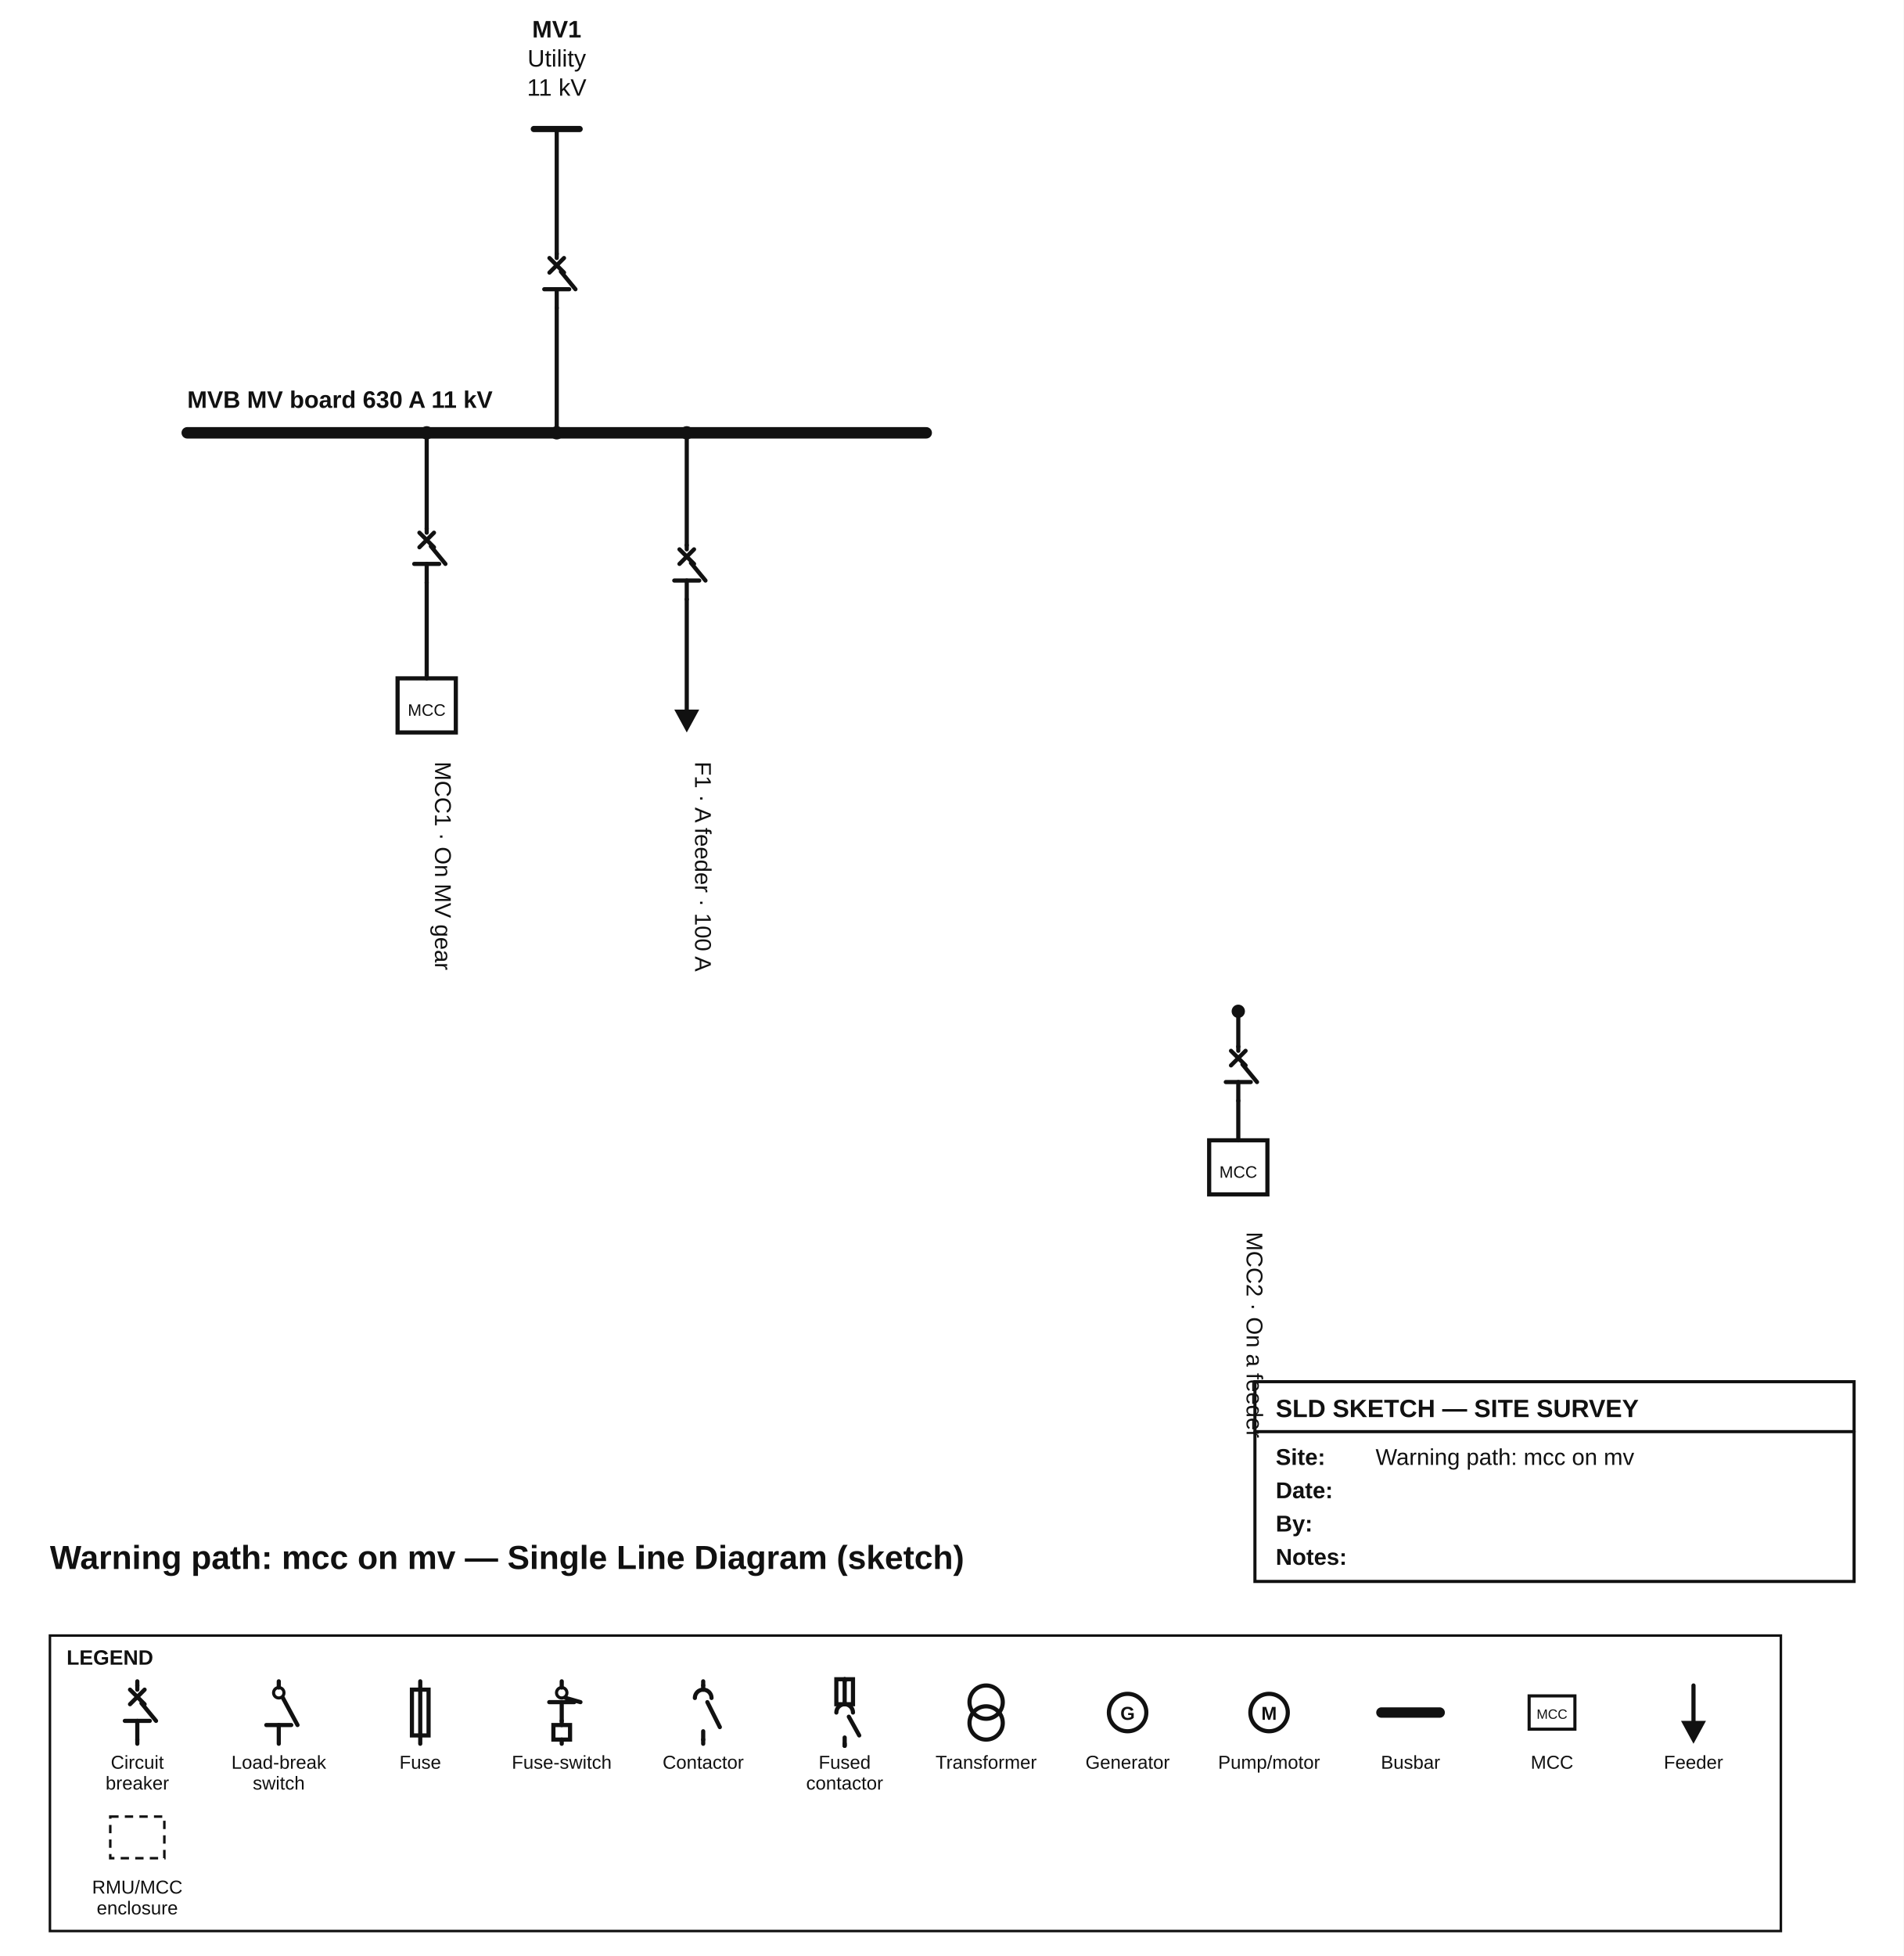
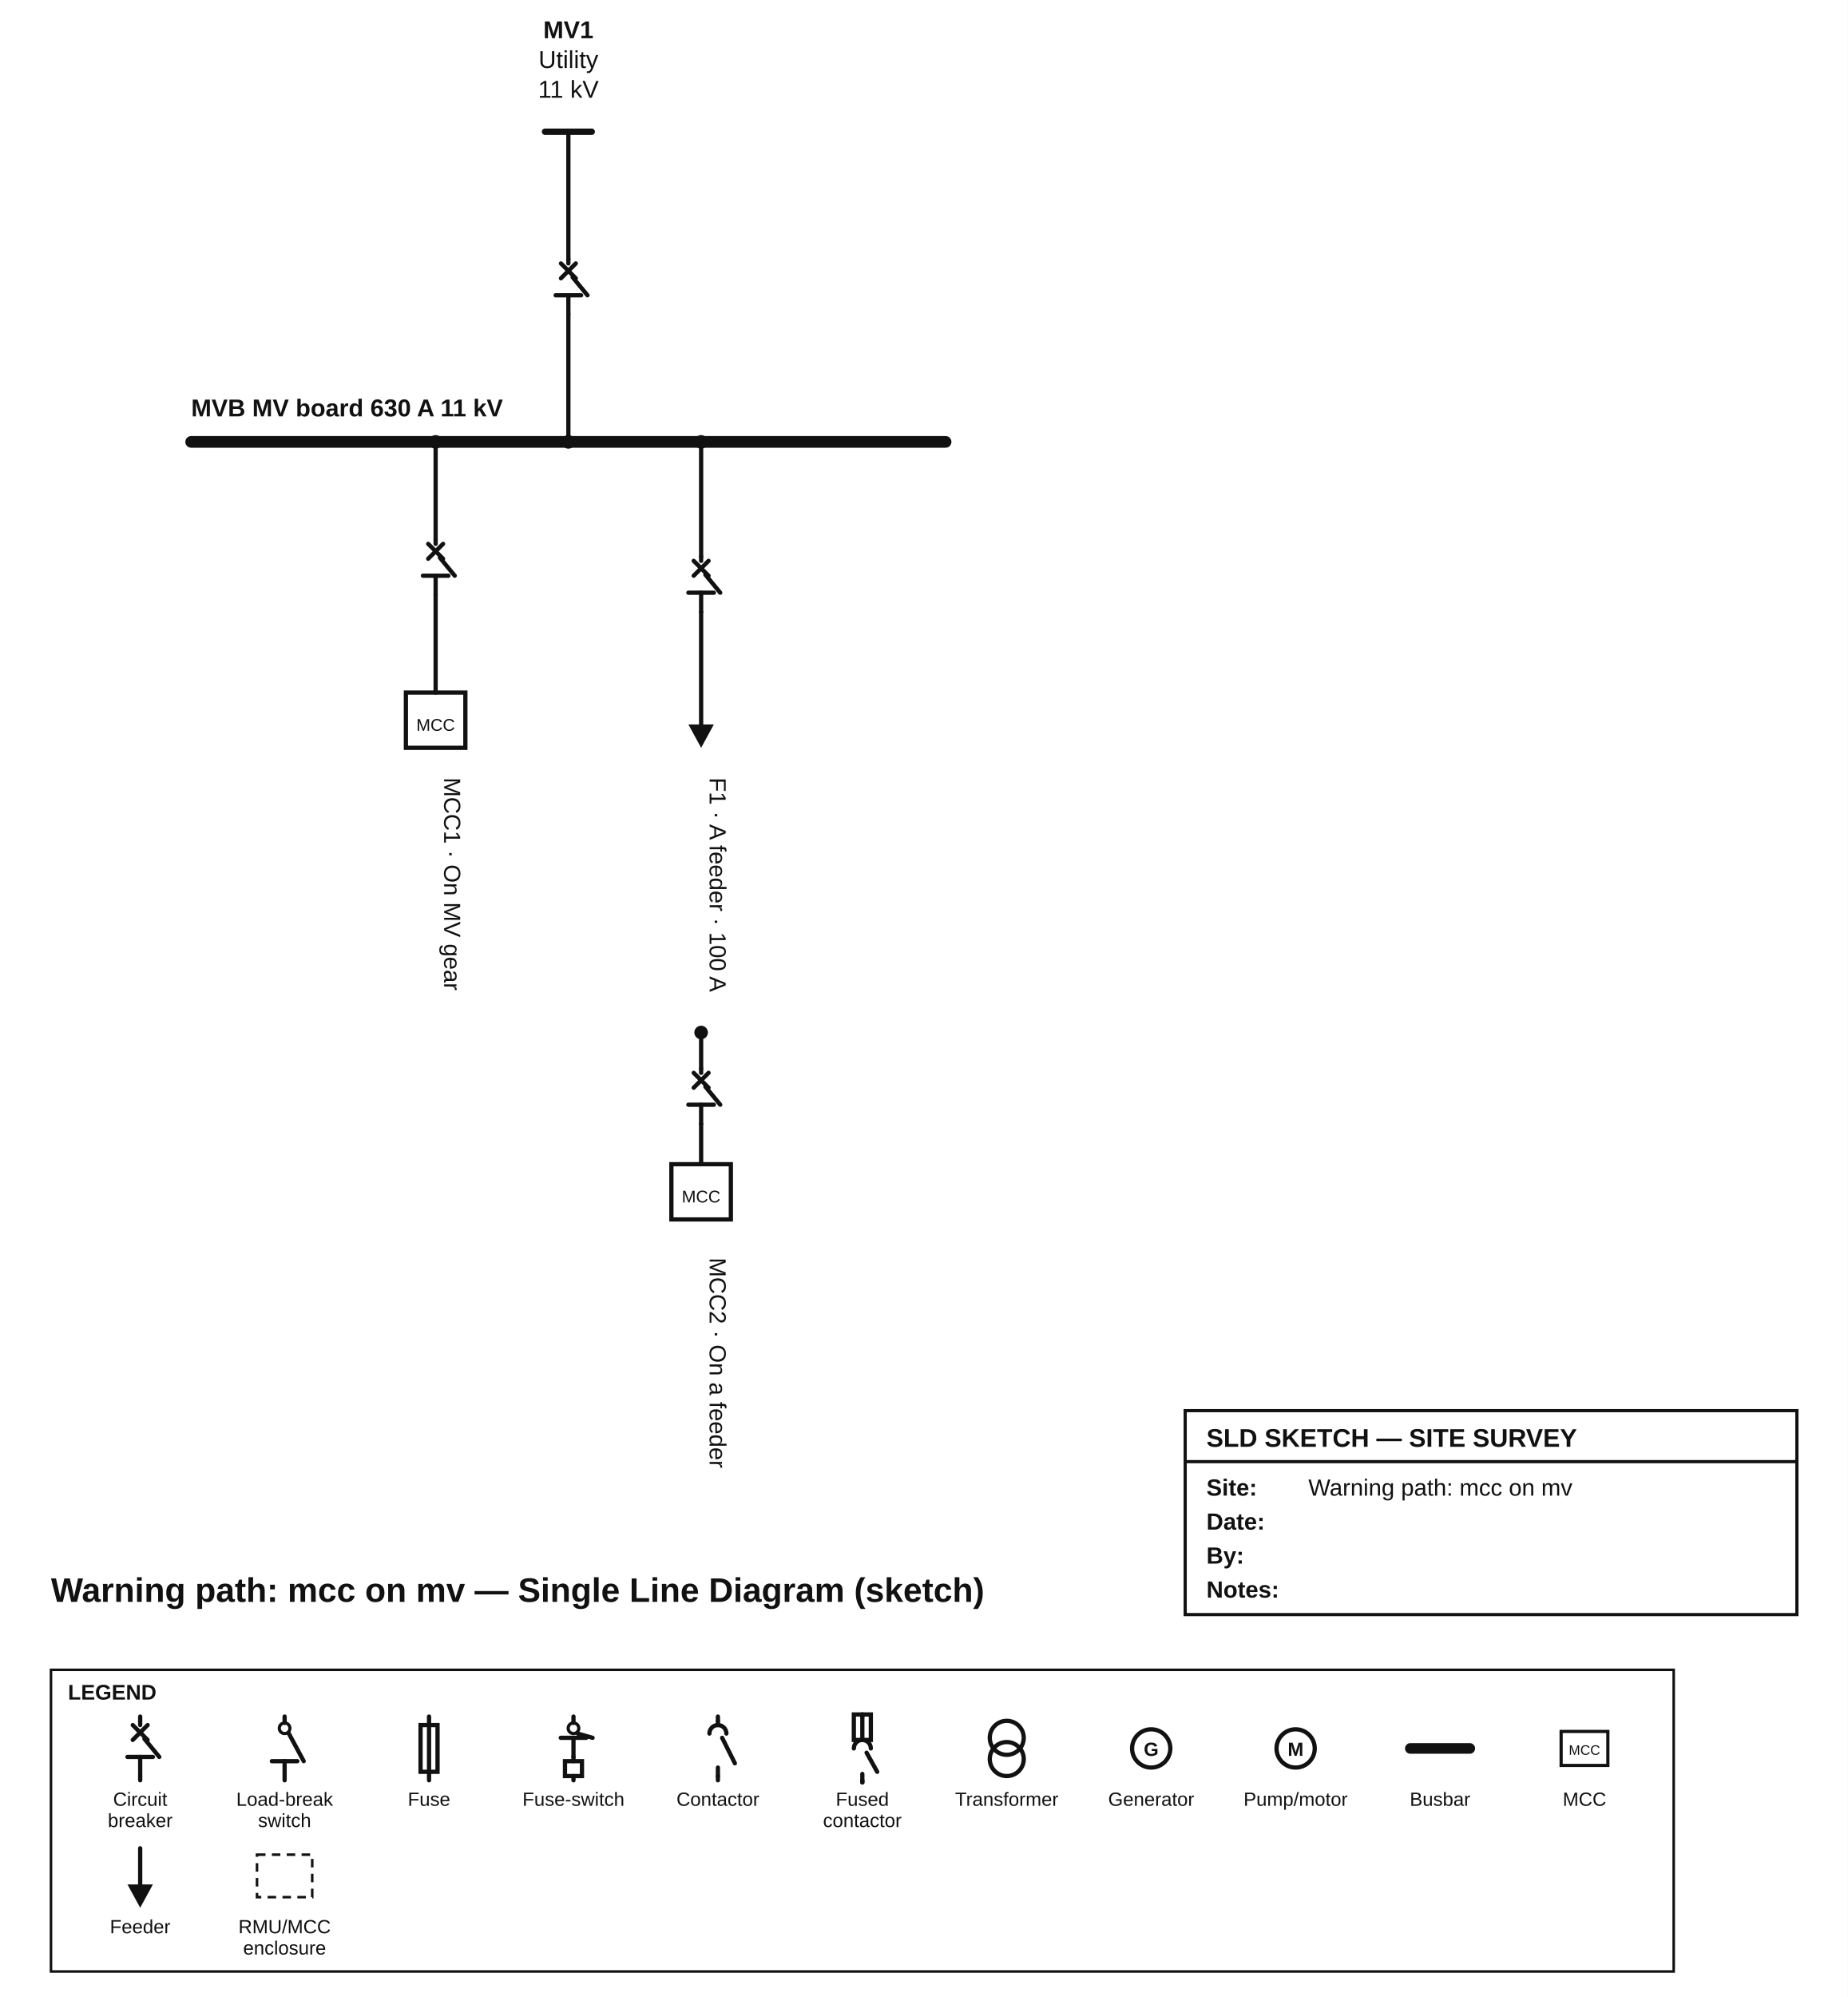
- <svg xmlns="http://www.w3.org/2000/svg" width="915" height="940" viewBox="0 0 915 940">
+ <svg xmlns="http://www.w3.org/2000/svg" width="870" height="940" viewBox="0 0 870 940">
  <rect width="100%" height="100%" fill="white" />
  <text x="24.0" y="754.0" font-family="Arial, Helvetica, sans-serif" font-size="16" fill="#111" text-anchor="start" font-weight="bold">Warning path: mcc on mv — Single Line Diagram (sketch)</text>
  <g data-id="MV1" data-kind="mv incomer">
    <line x1="256.6" y1="62.0" x2="278.6" y2="62.0" stroke="#111" stroke-width="3" stroke-linecap="round" />
    <text x="267.6" y="18.0" font-family="Arial, Helvetica, sans-serif" font-size="11.5" fill="#111" text-anchor="middle" font-weight="bold">MV1</text>
    <text x="267.6" y="32.0" font-family="Arial, Helvetica, sans-serif" font-size="11.5" fill="#111" text-anchor="middle">Utility</text>
    <text x="267.6" y="46.0" font-family="Arial, Helvetica, sans-serif" font-size="11.5" fill="#111" text-anchor="middle">11 kV</text>
    <line x1="267.6" y1="122.0" x2="267.6" y2="124.0" stroke="#111" stroke-width="2" stroke-linecap="round" />
    <line x1="264.1" y1="124.0" x2="271.1" y2="131.0" stroke="#111" stroke-width="2" stroke-linecap="round" />
    <line x1="264.1" y1="131.0" x2="271.1" y2="124.0" stroke="#111" stroke-width="2" stroke-linecap="round" />
    <line x1="269.6" y1="130.5" x2="276.6" y2="139.0" stroke="#111" stroke-width="2" stroke-linecap="round" />
    <line x1="261.6" y1="139.0" x2="273.6" y2="139.0" stroke="#111" stroke-width="2" stroke-linecap="round" />
    <line x1="267.6" y1="139.0" x2="267.6" y2="148.0" stroke="#111" stroke-width="2" stroke-linecap="round" />
    <line x1="267.6" y1="62.0" x2="267.6" y2="122.0" stroke="#111" stroke-width="2" stroke-linecap="round" />
    <line x1="267.6" y1="148.0" x2="267.6" y2="208.0" stroke="#111" stroke-width="2" stroke-linecap="round" />
    <circle cx="267.6" cy="208.0" r="3.2" fill="#111" />
  </g>
  <g data-id="MVB" data-kind="mv busbar">
    <line x1="90.0" y1="208.0" x2="445.2" y2="208.0" stroke="#111" stroke-width="5.5" stroke-linecap="round" />
  </g>
  <g data-id="MCC1" data-kind="mcc">
    <circle cx="205.1" cy="208.0" r="3.2" fill="#111" />
    <line x1="205.1" y1="254.0" x2="205.1" y2="256.0" stroke="#111" stroke-width="2" stroke-linecap="round" />
    <line x1="201.6" y1="256.0" x2="208.6" y2="263.0" stroke="#111" stroke-width="2" stroke-linecap="round" />
    <line x1="201.6" y1="263.0" x2="208.6" y2="256.0" stroke="#111" stroke-width="2" stroke-linecap="round" />
    <line x1="207.1" y1="262.5" x2="214.1" y2="271.0" stroke="#111" stroke-width="2" stroke-linecap="round" />
    <line x1="199.1" y1="271.0" x2="211.1" y2="271.0" stroke="#111" stroke-width="2" stroke-linecap="round" />
    <line x1="205.1" y1="271.0" x2="205.1" y2="280.0" stroke="#111" stroke-width="2" stroke-linecap="round" />
    <line x1="205.1" y1="208.0" x2="205.1" y2="254.0" stroke="#111" stroke-width="2" stroke-linecap="round" />
    <line x1="205.1" y1="280.0" x2="205.1" y2="326.0" stroke="#111" stroke-width="2" stroke-linecap="round" />
    <rect x="191.1" y="326.0" width="28.0" height="26.0" fill="none" stroke="#111" stroke-width="2" />
    <text x="205.1" y="344.0" font-family="Arial, Helvetica, sans-serif" font-size="8" fill="#111" text-anchor="middle">MCC</text>
    <text x="0" y="0" transform="translate(209.1,366.0) rotate(90)" font-family="Arial, Helvetica, sans-serif" font-size="11" fill="#111" text-anchor="start">MCC1 · On MV gear</text>
  </g>
  <g data-id="F1" data-kind="feeder">
    <circle cx="330.1" cy="208.0" r="3.2" fill="#111" />
    <line x1="330.1" y1="262.0" x2="330.1" y2="264.0" stroke="#111" stroke-width="2" stroke-linecap="round" />
    <line x1="326.6" y1="264.0" x2="333.6" y2="271.0" stroke="#111" stroke-width="2" stroke-linecap="round" />
    <line x1="326.6" y1="271.0" x2="333.6" y2="264.0" stroke="#111" stroke-width="2" stroke-linecap="round" />
    <line x1="332.1" y1="270.5" x2="339.1" y2="279.0" stroke="#111" stroke-width="2" stroke-linecap="round" />
    <line x1="324.1" y1="279.0" x2="336.1" y2="279.0" stroke="#111" stroke-width="2" stroke-linecap="round" />
    <line x1="330.1" y1="279.0" x2="330.1" y2="288.0" stroke="#111" stroke-width="2" stroke-linecap="round" />
    <line x1="330.1" y1="208.0" x2="330.1" y2="262.0" stroke="#111" stroke-width="2" stroke-linecap="round" />
    <line x1="330.1" y1="288.0" x2="330.1" y2="342.0" stroke="#111" stroke-width="2" stroke-linecap="round" />
    <polygon points="324.1,341.0 336.1,341.0 330.1,352.0" fill="#111" />
    <text x="0" y="0" transform="translate(334.1,366.0) rotate(90)" font-family="Arial, Helvetica, sans-serif" font-size="11" fill="#111" text-anchor="start">F1 · A feeder · 100 A</text>
  </g>
  <g data-id="MCC2" data-kind="mcc">
-     <circle cx="595.2" cy="486.0" r="3.2" fill="#111" />
-     <line x1="595.2" y1="503.0" x2="595.2" y2="505.0" stroke="#111" stroke-width="2" stroke-linecap="round" />
-     <line x1="591.7" y1="505.0" x2="598.7" y2="512.0" stroke="#111" stroke-width="2" stroke-linecap="round" />
-     <line x1="591.7" y1="512.0" x2="598.7" y2="505.0" stroke="#111" stroke-width="2" stroke-linecap="round" />
-     <line x1="597.2" y1="511.5" x2="604.2" y2="520.0" stroke="#111" stroke-width="2" stroke-linecap="round" />
-     <line x1="589.2" y1="520.0" x2="601.2" y2="520.0" stroke="#111" stroke-width="2" stroke-linecap="round" />
-     <line x1="595.2" y1="520.0" x2="595.2" y2="529.0" stroke="#111" stroke-width="2" stroke-linecap="round" />
-     <line x1="595.2" y1="486.0" x2="595.2" y2="503.0" stroke="#111" stroke-width="2" stroke-linecap="round" />
-     <line x1="595.2" y1="529.0" x2="595.2" y2="548.0" stroke="#111" stroke-width="2" stroke-linecap="round" />
-     <rect x="581.2" y="548.0" width="28.0" height="26.0" fill="none" stroke="#111" stroke-width="2" />
-     <text x="595.2" y="566.0" font-family="Arial, Helvetica, sans-serif" font-size="8" fill="#111" text-anchor="middle">MCC</text>
-     <text x="0" y="0" transform="translate(599.2,592.0) rotate(90)" font-family="Arial, Helvetica, sans-serif" font-size="11" fill="#111" text-anchor="start">MCC2 · On a feeder</text>
+     <circle cx="330.1" cy="486.0" r="3.2" fill="#111" />
+     <line x1="330.1" y1="503.0" x2="330.1" y2="505.0" stroke="#111" stroke-width="2" stroke-linecap="round" />
+     <line x1="326.6" y1="505.0" x2="333.6" y2="512.0" stroke="#111" stroke-width="2" stroke-linecap="round" />
+     <line x1="326.6" y1="512.0" x2="333.6" y2="505.0" stroke="#111" stroke-width="2" stroke-linecap="round" />
+     <line x1="332.1" y1="511.5" x2="339.1" y2="520.0" stroke="#111" stroke-width="2" stroke-linecap="round" />
+     <line x1="324.1" y1="520.0" x2="336.1" y2="520.0" stroke="#111" stroke-width="2" stroke-linecap="round" />
+     <line x1="330.1" y1="520.0" x2="330.1" y2="529.0" stroke="#111" stroke-width="2" stroke-linecap="round" />
+     <line x1="330.1" y1="486.0" x2="330.1" y2="503.0" stroke="#111" stroke-width="2" stroke-linecap="round" />
+     <line x1="330.1" y1="529.0" x2="330.1" y2="548.0" stroke="#111" stroke-width="2" stroke-linecap="round" />
+     <rect x="316.1" y="548.0" width="28.0" height="26.0" fill="none" stroke="#111" stroke-width="2" />
+     <text x="330.1" y="566.0" font-family="Arial, Helvetica, sans-serif" font-size="8" fill="#111" text-anchor="middle">MCC</text>
+     <text x="0" y="0" transform="translate(334.1,592.0) rotate(90)" font-family="Arial, Helvetica, sans-serif" font-size="11" fill="#111" text-anchor="start">MCC2 · On a feeder</text>
  </g>
  <text x="90.0" y="196.0" font-family="Arial, Helvetica, sans-serif" font-size="11.5" fill="#111" text-anchor="start" font-weight="bold">MVB MV board 630 A 11 kV</text>
-   <rect x="603.2" y="664.0" width="288.0" height="96.0" fill="none" stroke="#111" stroke-width="1.5" />
-   <line x1="603.2" y1="688.0" x2="891.2" y2="688.0" stroke="#111" stroke-width="1.5" stroke-linecap="round" />
-   <text x="613.2" y="681.0" font-family="Arial, Helvetica, sans-serif" font-size="12" fill="#111" text-anchor="start" font-weight="bold">SLD SKETCH — SITE SURVEY</text>
-   <text x="613.2" y="704.0" font-family="Arial, Helvetica, sans-serif" font-size="11" fill="#111" text-anchor="start" font-weight="bold">Site:</text>
-   <text x="661.2" y="704.0" font-family="Arial, Helvetica, sans-serif" font-size="11" fill="#111" text-anchor="start">Warning path: mcc on mv</text>
-   <text x="613.2" y="720.0" font-family="Arial, Helvetica, sans-serif" font-size="11" fill="#111" text-anchor="start" font-weight="bold">Date:</text>
-   <text x="613.2" y="736.0" font-family="Arial, Helvetica, sans-serif" font-size="11" fill="#111" text-anchor="start" font-weight="bold">By:</text>
-   <text x="613.2" y="752.0" font-family="Arial, Helvetica, sans-serif" font-size="11" fill="#111" text-anchor="start" font-weight="bold">Notes:</text>
-   <rect x="24.0" y="786.0" width="832.0" height="142.0" fill="none" stroke="#111" stroke-width="1.2" />
+   <rect x="558.0" y="664.0" width="288.0" height="96.0" fill="none" stroke="#111" stroke-width="1.5" />
+   <line x1="558.0" y1="688.0" x2="846.0" y2="688.0" stroke="#111" stroke-width="1.5" stroke-linecap="round" />
+   <text x="568.0" y="681.0" font-family="Arial, Helvetica, sans-serif" font-size="12" fill="#111" text-anchor="start" font-weight="bold">SLD SKETCH — SITE SURVEY</text>
+   <text x="568.0" y="704.0" font-family="Arial, Helvetica, sans-serif" font-size="11" fill="#111" text-anchor="start" font-weight="bold">Site:</text>
+   <text x="616.0" y="704.0" font-family="Arial, Helvetica, sans-serif" font-size="11" fill="#111" text-anchor="start">Warning path: mcc on mv</text>
+   <text x="568.0" y="720.0" font-family="Arial, Helvetica, sans-serif" font-size="11" fill="#111" text-anchor="start" font-weight="bold">Date:</text>
+   <text x="568.0" y="736.0" font-family="Arial, Helvetica, sans-serif" font-size="11" fill="#111" text-anchor="start" font-weight="bold">By:</text>
+   <text x="568.0" y="752.0" font-family="Arial, Helvetica, sans-serif" font-size="11" fill="#111" text-anchor="start" font-weight="bold">Notes:</text>
+   <rect x="24.0" y="786.0" width="764.0" height="142.0" fill="none" stroke="#111" stroke-width="1.2" />
  <text x="32.0" y="800.0" font-family="Arial, Helvetica, sans-serif" font-size="10" fill="#111" text-anchor="start" font-weight="bold">LEGEND</text>
  <line x1="66.0" y1="810.0" x2="66.0" y2="812.0" stroke="#111" stroke-width="2" stroke-linecap="round" />
  <line x1="62.5" y1="812.0" x2="69.5" y2="819.0" stroke="#111" stroke-width="2" stroke-linecap="round" />
  <line x1="62.5" y1="819.0" x2="69.5" y2="812.0" stroke="#111" stroke-width="2" stroke-linecap="round" />
  <line x1="68.0" y1="818.5" x2="75.0" y2="827.0" stroke="#111" stroke-width="2" stroke-linecap="round" />
  <line x1="60.0" y1="827.0" x2="72.0" y2="827.0" stroke="#111" stroke-width="2" stroke-linecap="round" />
  <line x1="66.0" y1="827.0" x2="66.0" y2="836.0" stroke="#111" stroke-width="2" stroke-linecap="round" />
  <line x1="66.0" y1="808.0" x2="66.0" y2="810.0" stroke="#111" stroke-width="2" stroke-linecap="round" />
  <line x1="66.0" y1="836.0" x2="66.0" y2="838.0" stroke="#111" stroke-width="2" stroke-linecap="round" />
  <text x="66.0" y="850.0" font-family="Arial, Helvetica, sans-serif" font-size="9" fill="#111" text-anchor="middle">Circuit</text>
  <text x="66.0" y="860.0" font-family="Arial, Helvetica, sans-serif" font-size="9" fill="#111" text-anchor="middle">breaker</text>
  <line x1="134.0" y1="808.0" x2="134.0" y2="811.0" stroke="#111" stroke-width="2" stroke-linecap="round" />
  <circle cx="134.0" cy="813.5" r="2.5" fill="none" stroke="#111" stroke-width="1.5" />
  <line x1="136.0" y1="816.0" x2="143.0" y2="829.0" stroke="#111" stroke-width="2" stroke-linecap="round" />
  <line x1="128.0" y1="829.0" x2="140.0" y2="829.0" stroke="#111" stroke-width="2" stroke-linecap="round" />
  <line x1="134.0" y1="829.0" x2="134.0" y2="838.0" stroke="#111" stroke-width="2" stroke-linecap="round" />
  <text x="134.0" y="850.0" font-family="Arial, Helvetica, sans-serif" font-size="9" fill="#111" text-anchor="middle">Load-break</text>
  <text x="134.0" y="860.0" font-family="Arial, Helvetica, sans-serif" font-size="9" fill="#111" text-anchor="middle">switch</text>
  <rect x="198.0" y="812.0" width="8.0" height="22.0" fill="none" stroke="#111" stroke-width="2" />
  <line x1="202.0" y1="812.0" x2="202.0" y2="834.0" stroke="#111" stroke-width="2" stroke-linecap="round" />
  <line x1="202.0" y1="808.0" x2="202.0" y2="812.0" stroke="#111" stroke-width="2" stroke-linecap="round" />
  <line x1="202.0" y1="834.0" x2="202.0" y2="838.0" stroke="#111" stroke-width="2" stroke-linecap="round" />
  <text x="202.0" y="850.0" font-family="Arial, Helvetica, sans-serif" font-size="9" fill="#111" text-anchor="middle">Fuse</text>
  <line x1="270.0" y1="808.0" x2="270.0" y2="811.0" stroke="#111" stroke-width="2" stroke-linecap="round" />
  <circle cx="270.0" cy="813.5" r="2.5" fill="none" stroke="#111" stroke-width="1.5" />
  <line x1="272.0" y1="816.0" x2="279.0" y2="818.0" stroke="#111" stroke-width="2" stroke-linecap="round" />
  <line x1="264.0" y1="818.0" x2="276.0" y2="818.0" stroke="#111" stroke-width="2" stroke-linecap="round" />
  <line x1="270.0" y1="818.0" x2="270.0" y2="827.0" stroke="#111" stroke-width="2" stroke-linecap="round" />
  <rect x="266.0" y="829.0" width="8.0" height="7.0" fill="none" stroke="#111" stroke-width="2" />
  <line x1="270.0" y1="827.0" x2="270.0" y2="829.0" stroke="#111" stroke-width="2" stroke-linecap="round" />
  <line x1="270.0" y1="836.0" x2="270.0" y2="838.0" stroke="#111" stroke-width="2" stroke-linecap="round" />
  <text x="270.0" y="850.0" font-family="Arial, Helvetica, sans-serif" font-size="9" fill="#111" text-anchor="middle">Fuse-switch</text>
  <line x1="338.0" y1="810.0" x2="338.0" y2="812.0" stroke="#111" stroke-width="2" stroke-linecap="round" />
  <path d="M 334.0,816.0 A 4,4 0 0 1 342.0,816.0" fill="none" stroke="#111" stroke-width="2" stroke-linecap="round" />
  <line x1="340.0" y1="818.0" x2="346.0" y2="830.0" stroke="#111" stroke-width="2" stroke-linecap="round" />
  <line x1="338.0" y1="832.0" x2="338.0" y2="836.0" stroke="#111" stroke-width="2" stroke-linecap="round" />
  <line x1="338.0" y1="808.0" x2="338.0" y2="810.0" stroke="#111" stroke-width="2" stroke-linecap="round" />
  <line x1="338.0" y1="836.0" x2="338.0" y2="838.0" stroke="#111" stroke-width="2" stroke-linecap="round" />
  <text x="338.0" y="850.0" font-family="Arial, Helvetica, sans-serif" font-size="9" fill="#111" text-anchor="middle">Contactor</text>
  <rect x="402.0" y="807.0" width="8.0" height="12.0" fill="none" stroke="#111" stroke-width="2" />
  <line x1="406.0" y1="807.0" x2="406.0" y2="819.0" stroke="#111" stroke-width="2" stroke-linecap="round" />
  <path d="M 402.0,823.0 A 4,4 0 0 1 410.0,823.0" fill="none" stroke="#111" stroke-width="2" stroke-linecap="round" />
  <line x1="408.0" y1="825.0" x2="413.0" y2="834.0" stroke="#111" stroke-width="2" stroke-linecap="round" />
  <line x1="406.0" y1="835.0" x2="406.0" y2="839.0" stroke="#111" stroke-width="2" stroke-linecap="round" />
  <line x1="406.0" y1="808.0" x2="406.0" y2="807.0" stroke="#111" stroke-width="2" stroke-linecap="round" />
  <line x1="406.0" y1="839.0" x2="406.0" y2="838.0" stroke="#111" stroke-width="2" stroke-linecap="round" />
  <text x="406.0" y="850.0" font-family="Arial, Helvetica, sans-serif" font-size="9" fill="#111" text-anchor="middle">Fused</text>
  <text x="406.0" y="860.0" font-family="Arial, Helvetica, sans-serif" font-size="9" fill="#111" text-anchor="middle">contactor</text>
  <circle cx="474.0" cy="818.0" r="8" fill="none" stroke="#111" stroke-width="2" />
  <circle cx="474.0" cy="828.0" r="8" fill="none" stroke="#111" stroke-width="2" />
  <text x="474.0" y="850.0" font-family="Arial, Helvetica, sans-serif" font-size="9" fill="#111" text-anchor="middle">Transformer</text>
  <circle cx="542.0" cy="823.0" r="9" fill="none" stroke="#111" stroke-width="2" />
  <text x="542.0" y="826.5" font-family="Arial, Helvetica, sans-serif" font-size="9" fill="#111" text-anchor="middle" font-weight="bold">G</text>
  <text x="542.0" y="850.0" font-family="Arial, Helvetica, sans-serif" font-size="9" fill="#111" text-anchor="middle">Generator</text>
  <circle cx="610.0" cy="823.0" r="9" fill="none" stroke="#111" stroke-width="2" />
  <text x="610.0" y="826.5" font-family="Arial, Helvetica, sans-serif" font-size="9" fill="#111" text-anchor="middle" font-weight="bold">M</text>
  <text x="610.0" y="850.0" font-family="Arial, Helvetica, sans-serif" font-size="9" fill="#111" text-anchor="middle">Pump/motor</text>
  <line x1="664.0" y1="823.0" x2="692.0" y2="823.0" stroke="#111" stroke-width="5" stroke-linecap="round" />
  <text x="678.0" y="850.0" font-family="Arial, Helvetica, sans-serif" font-size="9" fill="#111" text-anchor="middle">Busbar</text>
  <rect x="735.0" y="815.0" width="22.0" height="16.0" fill="none" stroke="#111" stroke-width="1.5" />
  <text x="746.0" y="826.0" font-family="Arial, Helvetica, sans-serif" font-size="6.5" fill="#111" text-anchor="middle">MCC</text>
  <text x="746.0" y="850.0" font-family="Arial, Helvetica, sans-serif" font-size="9" fill="#111" text-anchor="middle">MCC</text>
-   <line x1="814.0" y1="810.0" x2="814.0" y2="827.0" stroke="#111" stroke-width="2" stroke-linecap="round" />
-   <polygon points="808.0,827.0 820.0,827.0 814.0,838.0" fill="#111" />
-   <text x="814.0" y="850.0" font-family="Arial, Helvetica, sans-serif" font-size="9" fill="#111" text-anchor="middle">Feeder</text>
-   <rect x="53.0" y="873.0" width="26.0" height="20.0" fill="none" stroke="#111" stroke-width="1.2" stroke-dasharray="4 3" />
-   <text x="66.0" y="910.0" font-family="Arial, Helvetica, sans-serif" font-size="9" fill="#111" text-anchor="middle">RMU/MCC</text>
-   <text x="66.0" y="920.0" font-family="Arial, Helvetica, sans-serif" font-size="9" fill="#111" text-anchor="middle">enclosure</text>
+   <line x1="66.0" y1="870.0" x2="66.0" y2="887.0" stroke="#111" stroke-width="2" stroke-linecap="round" />
+   <polygon points="60.0,887.0 72.0,887.0 66.0,898.0" fill="#111" />
+   <text x="66.0" y="910.0" font-family="Arial, Helvetica, sans-serif" font-size="9" fill="#111" text-anchor="middle">Feeder</text>
+   <rect x="121.0" y="873.0" width="26.0" height="20.0" fill="none" stroke="#111" stroke-width="1.2" stroke-dasharray="4 3" />
+   <text x="134.0" y="910.0" font-family="Arial, Helvetica, sans-serif" font-size="9" fill="#111" text-anchor="middle">RMU/MCC</text>
+   <text x="134.0" y="920.0" font-family="Arial, Helvetica, sans-serif" font-size="9" fill="#111" text-anchor="middle">enclosure</text>
</svg>
